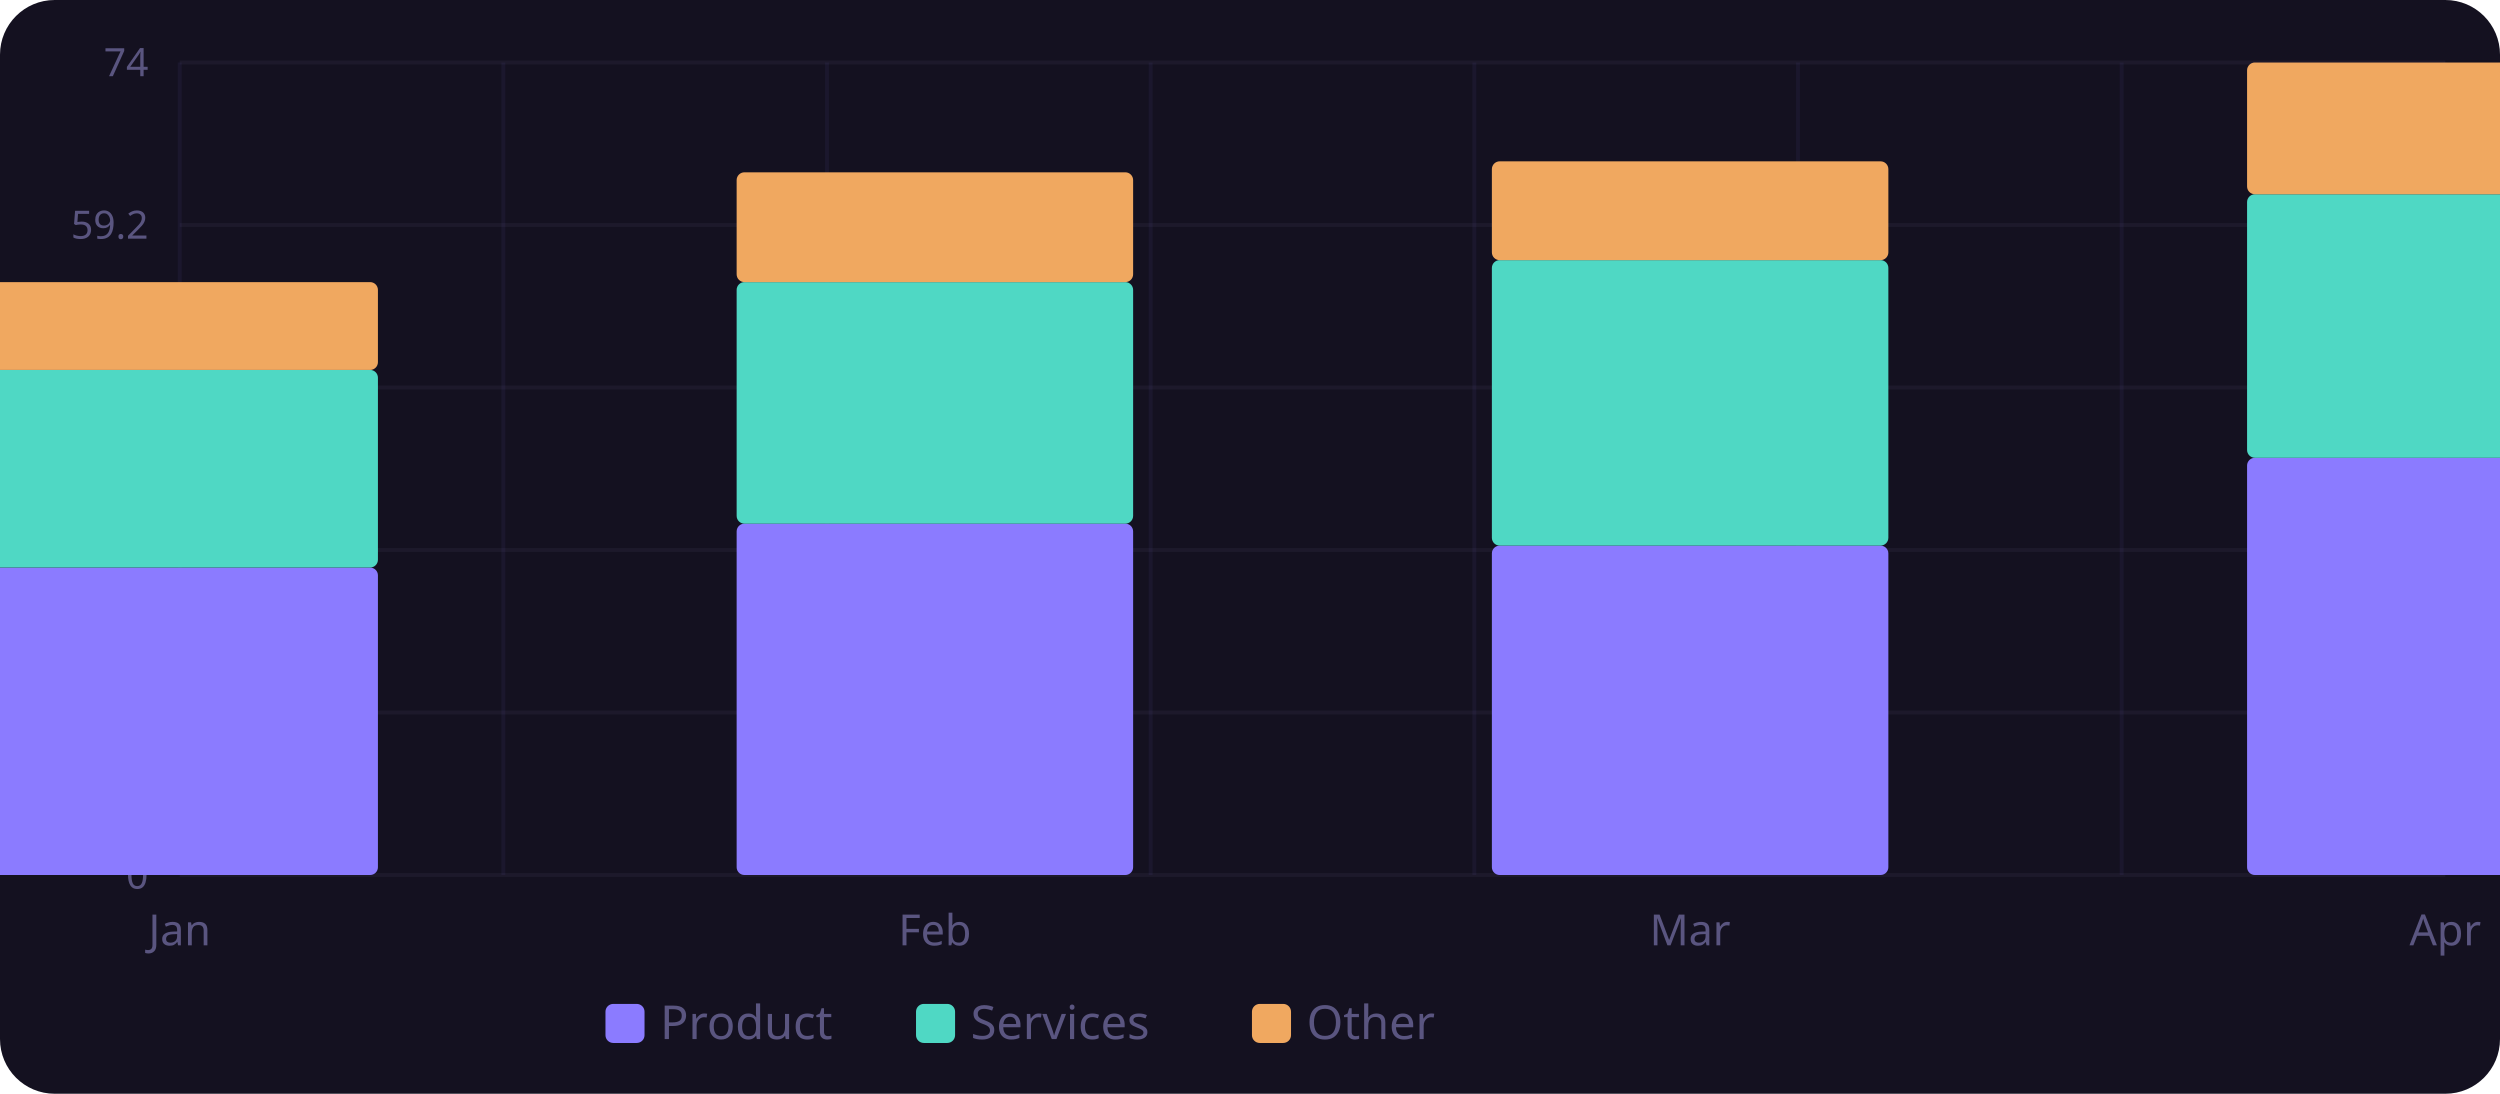
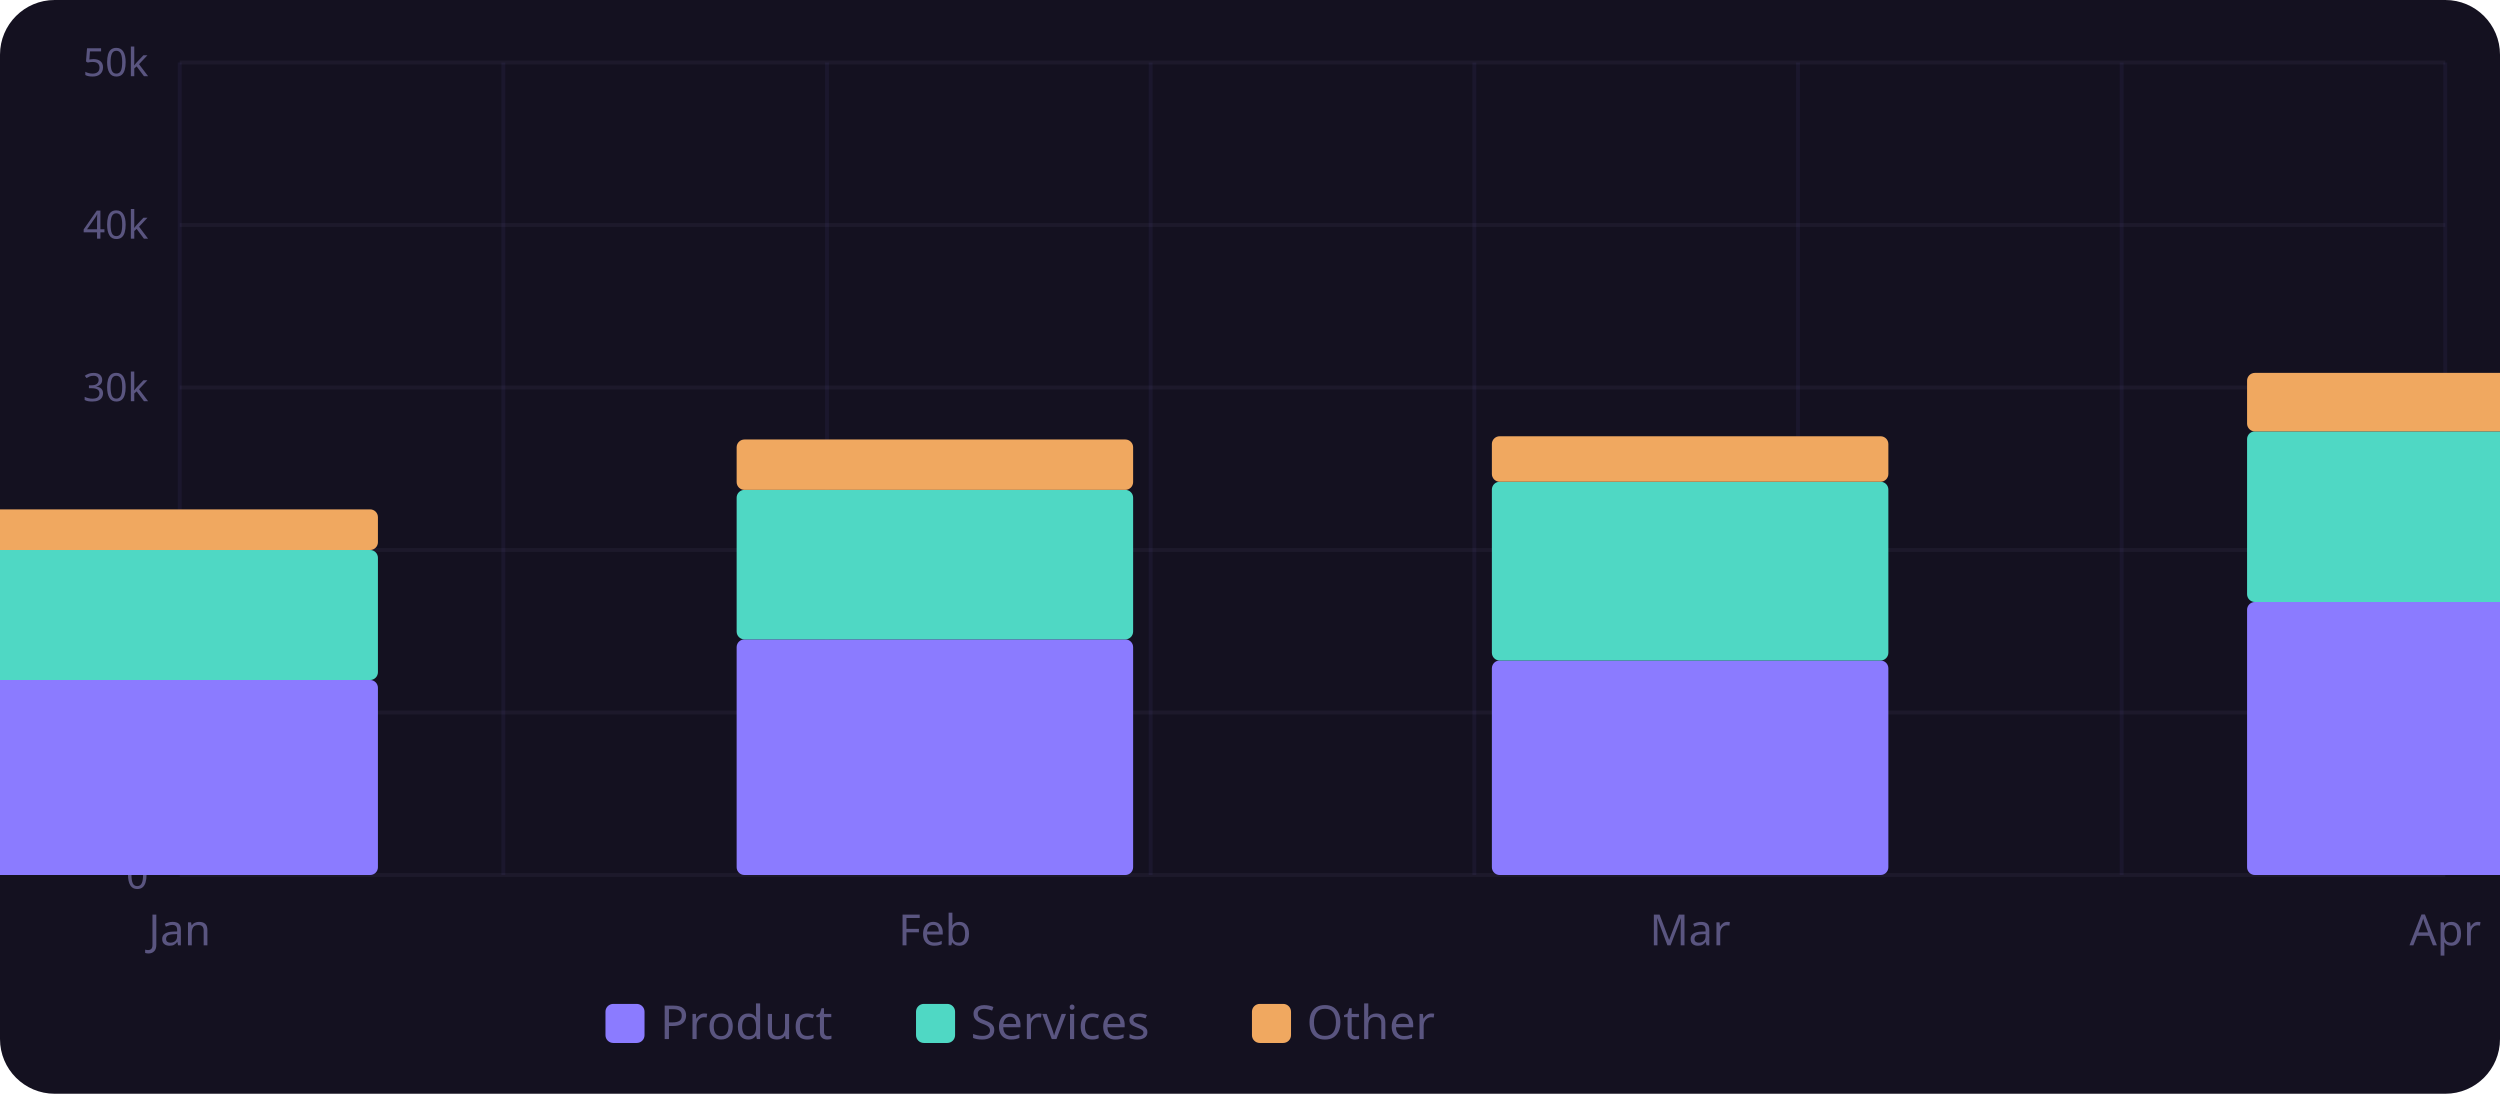
<svg xmlns="http://www.w3.org/2000/svg" width="640" height="280" viewBox="0 0 640 280">
  <rect x="0" y="0" width="640" height="280" rx="14" fill="#141120" />
  <line x1="46" y1="16" x2="626" y2="16" stroke="#5a5580" stroke-width="1" opacity="0.12" />
  <line x1="46" y1="57.6" x2="626" y2="57.6" stroke="#5a5580" stroke-width="1" opacity="0.12" />
  <line x1="46" y1="99.2" x2="626" y2="99.2" stroke="#5a5580" stroke-width="1" opacity="0.12" />
  <line x1="46" y1="140.8" x2="626" y2="140.8" stroke="#5a5580" stroke-width="1" opacity="0.12" />
  <line x1="46" y1="182.4" x2="626" y2="182.4" stroke="#5a5580" stroke-width="1" opacity="0.12" />
  <line x1="46" y1="224" x2="626" y2="224" stroke="#5a5580" stroke-width="1" opacity="0.12" />
  <line x1="46" y1="16" x2="46" y2="224" stroke="#4a4490" stroke-width="1" opacity="0.12" />
  <line x1="128.86" y1="16" x2="128.86" y2="224" stroke="#4a4490" stroke-width="1" opacity="0.12" />
  <line x1="211.71" y1="16" x2="211.71" y2="224" stroke="#4a4490" stroke-width="1" opacity="0.12" />
  <line x1="294.57" y1="16" x2="294.57" y2="224" stroke="#4a4490" stroke-width="1" opacity="0.12" />
  <line x1="377.43" y1="16" x2="377.43" y2="224" stroke="#4a4490" stroke-width="1" opacity="0.12" />
  <line x1="460.29" y1="16" x2="460.29" y2="224" stroke="#4a4490" stroke-width="1" opacity="0.12" />
  <line x1="543.14" y1="16" x2="543.14" y2="224" stroke="#4a4490" stroke-width="1" opacity="0.12" />
  <line x1="626" y1="16" x2="626" y2="224" stroke="#4a4490" stroke-width="1" opacity="0.12" />
-   <text x="38" y="19.5" font-size="10" fill="#5a5580" font-family="sans-serif" text-anchor="end">74</text>
-   <text x="38" y="61.1" font-size="10" fill="#5a5580" font-family="sans-serif" text-anchor="end">59.2</text>
-   <text x="38" y="102.7" font-size="10" fill="#5a5580" font-family="sans-serif" text-anchor="end">44.4</text>
-   <text x="38" y="144.3" font-size="10" fill="#5a5580" font-family="sans-serif" text-anchor="end">29.6</text>
-   <text x="38" y="185.9" font-size="10" fill="#5a5580" font-family="sans-serif" text-anchor="end">14.8</text>
+   <text x="38" y="19.5" font-size="10" fill="#5a5580" font-family="sans-serif" text-anchor="end">50k</text>
+   <text x="38" y="61.1" font-size="10" fill="#5a5580" font-family="sans-serif" text-anchor="end">40k</text>
+   <text x="38" y="102.7" font-size="10" fill="#5a5580" font-family="sans-serif" text-anchor="end">30k</text>
+   <text x="38" y="144.3" font-size="10" fill="#5a5580" font-family="sans-serif" text-anchor="end">20k</text>
+   <text x="38" y="185.9" font-size="10" fill="#5a5580" font-family="sans-serif" text-anchor="end">10k</text>
  <text x="38" y="227.5" font-size="10" fill="#5a5580" font-family="sans-serif" text-anchor="end">0</text>
-   <rect x="-4.75" y="145.3" width="101.5" height="78.7" fill="#8b7bff" rx="2" />
-   <rect x="188.58" y="134.05" width="101.5" height="89.95" fill="#8b7bff" rx="2" />
-   <rect x="381.92" y="139.68" width="101.5" height="84.32" fill="#8b7bff" rx="2" />
-   <rect x="575.25" y="117.19" width="101.5" height="106.81" fill="#8b7bff" rx="2" />
-   <rect x="-4.75" y="94.7" width="101.5" height="50.59" fill="#4fd8c4" rx="2" />
-   <rect x="188.58" y="72.22" width="101.5" height="61.84" fill="#4fd8c4" rx="2" />
-   <rect x="381.92" y="66.59" width="101.5" height="73.08" fill="#4fd8c4" rx="2" />
-   <rect x="575.25" y="49.73" width="101.5" height="67.46" fill="#4fd8c4" rx="2" />
-   <rect x="-4.75" y="72.22" width="101.5" height="22.49" fill="#f0a860" rx="2" />
-   <rect x="188.58" y="44.11" width="101.5" height="28.11" fill="#f0a860" rx="2" />
-   <rect x="381.92" y="41.3" width="101.5" height="25.3" fill="#f0a860" rx="2" />
-   <rect x="575.25" y="16" width="101.5" height="33.73" fill="#f0a860" rx="2" />
+   <rect x="-4.75" y="174.08" width="101.5" height="49.92" fill="#8b7bff" rx="2" />
+   <rect x="188.58" y="163.68" width="101.5" height="60.32" fill="#8b7bff" rx="2" />
+   <rect x="381.92" y="169.09" width="101.5" height="54.91" fill="#8b7bff" rx="2" />
+   <rect x="575.25" y="154.11" width="101.5" height="69.89" fill="#8b7bff" rx="2" />
+   <rect x="-4.75" y="140.8" width="101.5" height="33.28" fill="#4fd8c4" rx="2" />
+   <rect x="188.58" y="125.41" width="101.5" height="38.27" fill="#4fd8c4" rx="2" />
+   <rect x="381.92" y="123.33" width="101.5" height="45.76" fill="#4fd8c4" rx="2" />
+   <rect x="575.25" y="110.43" width="101.5" height="43.68" fill="#4fd8c4" rx="2" />
+   <rect x="-4.75" y="130.4" width="101.5" height="10.4" fill="#f0a860" rx="2" />
+   <rect x="188.58" y="112.51" width="101.5" height="12.9" fill="#f0a860" rx="2" />
+   <rect x="381.92" y="111.68" width="101.5" height="11.65" fill="#f0a860" rx="2" />
+   <rect x="575.25" y="95.46" width="101.5" height="14.98" fill="#f0a860" rx="2" />
  <text x="46" y="242" font-size="11" fill="#5a5580" font-family="sans-serif" text-anchor="middle">Jan</text>
  <text x="239.33" y="242" font-size="11" fill="#5a5580" font-family="sans-serif" text-anchor="middle">Feb</text>
  <text x="432.67" y="242" font-size="11" fill="#5a5580" font-family="sans-serif" text-anchor="middle">Mar</text>
  <text x="626" y="242" font-size="11" fill="#5a5580" font-family="sans-serif" text-anchor="middle">Apr</text>
  <rect x="155" y="257" width="10" height="10" rx="2" fill="#8b7bff" />
  <text x="169" y="266" font-size="12" fill="#5a5580" font-family="sans-serif">Product</text>
  <rect x="234.5" y="257" width="10" height="10" rx="2" fill="#4fd8c4" />
  <text x="248.5" y="266" font-size="12" fill="#5a5580" font-family="sans-serif">Services</text>
  <rect x="320.5" y="257" width="10" height="10" rx="2" fill="#f0a860" />
  <text x="334.5" y="266" font-size="12" fill="#5a5580" font-family="sans-serif">Other</text>
</svg>
